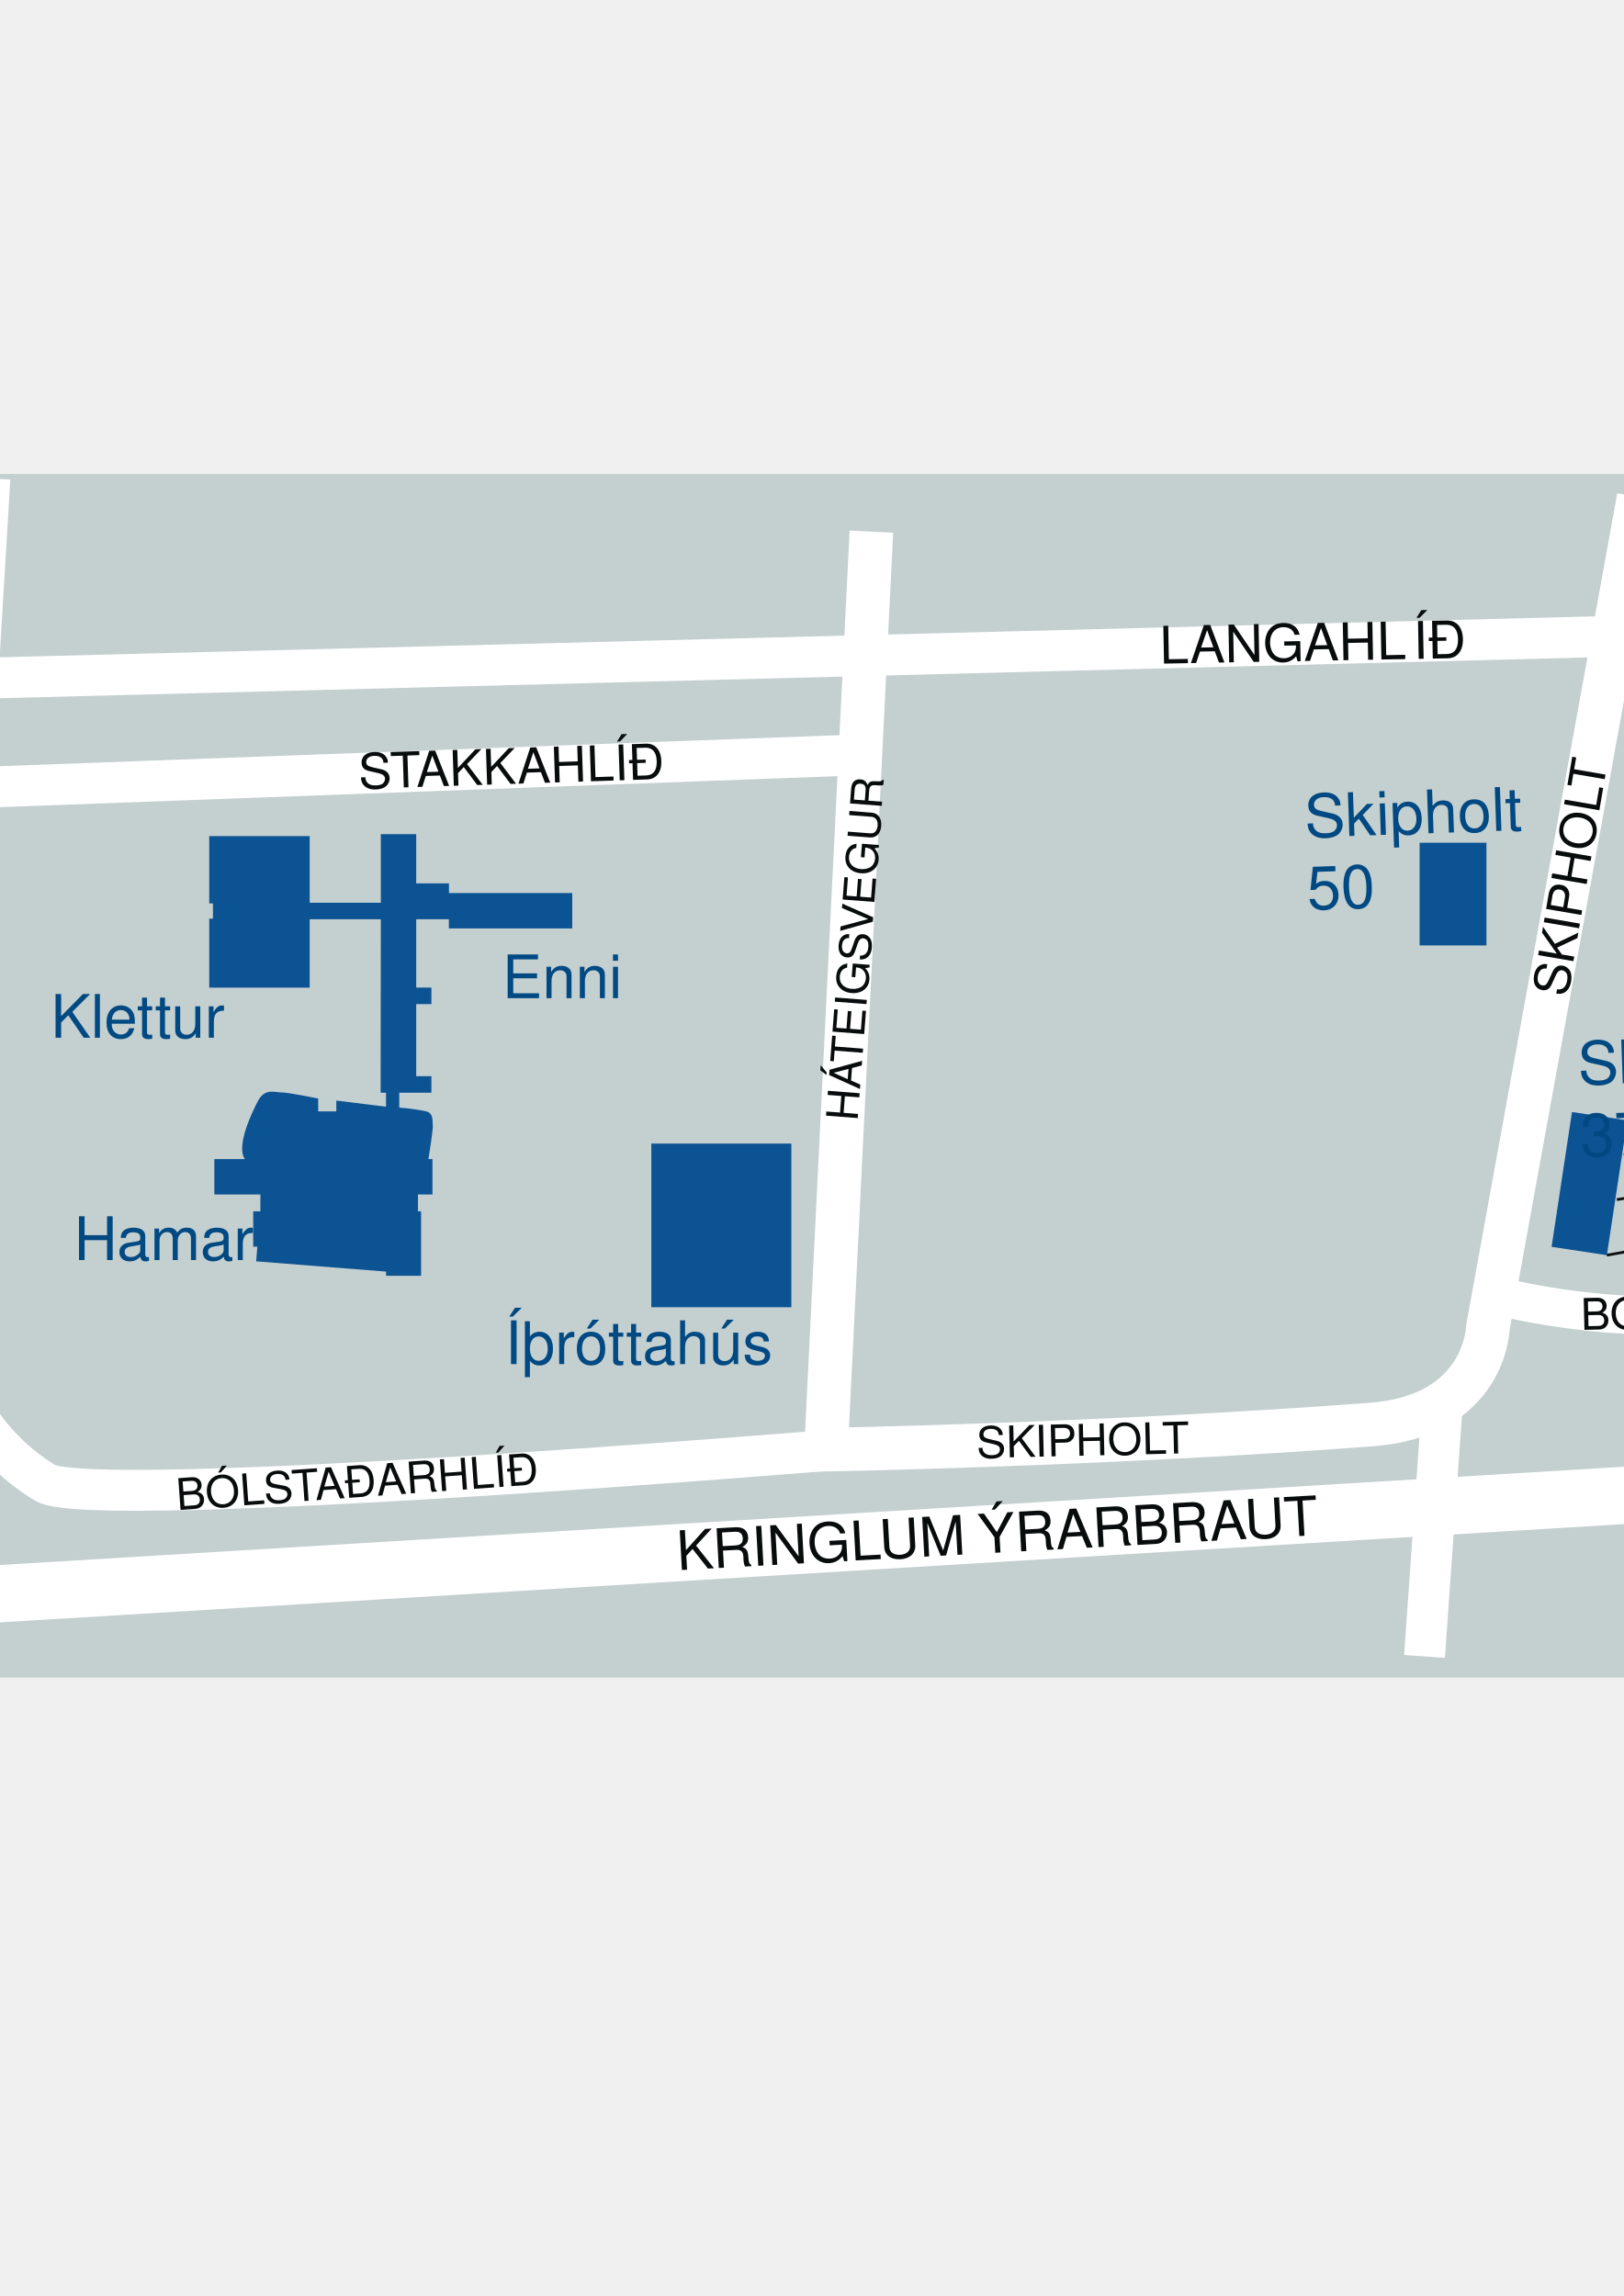
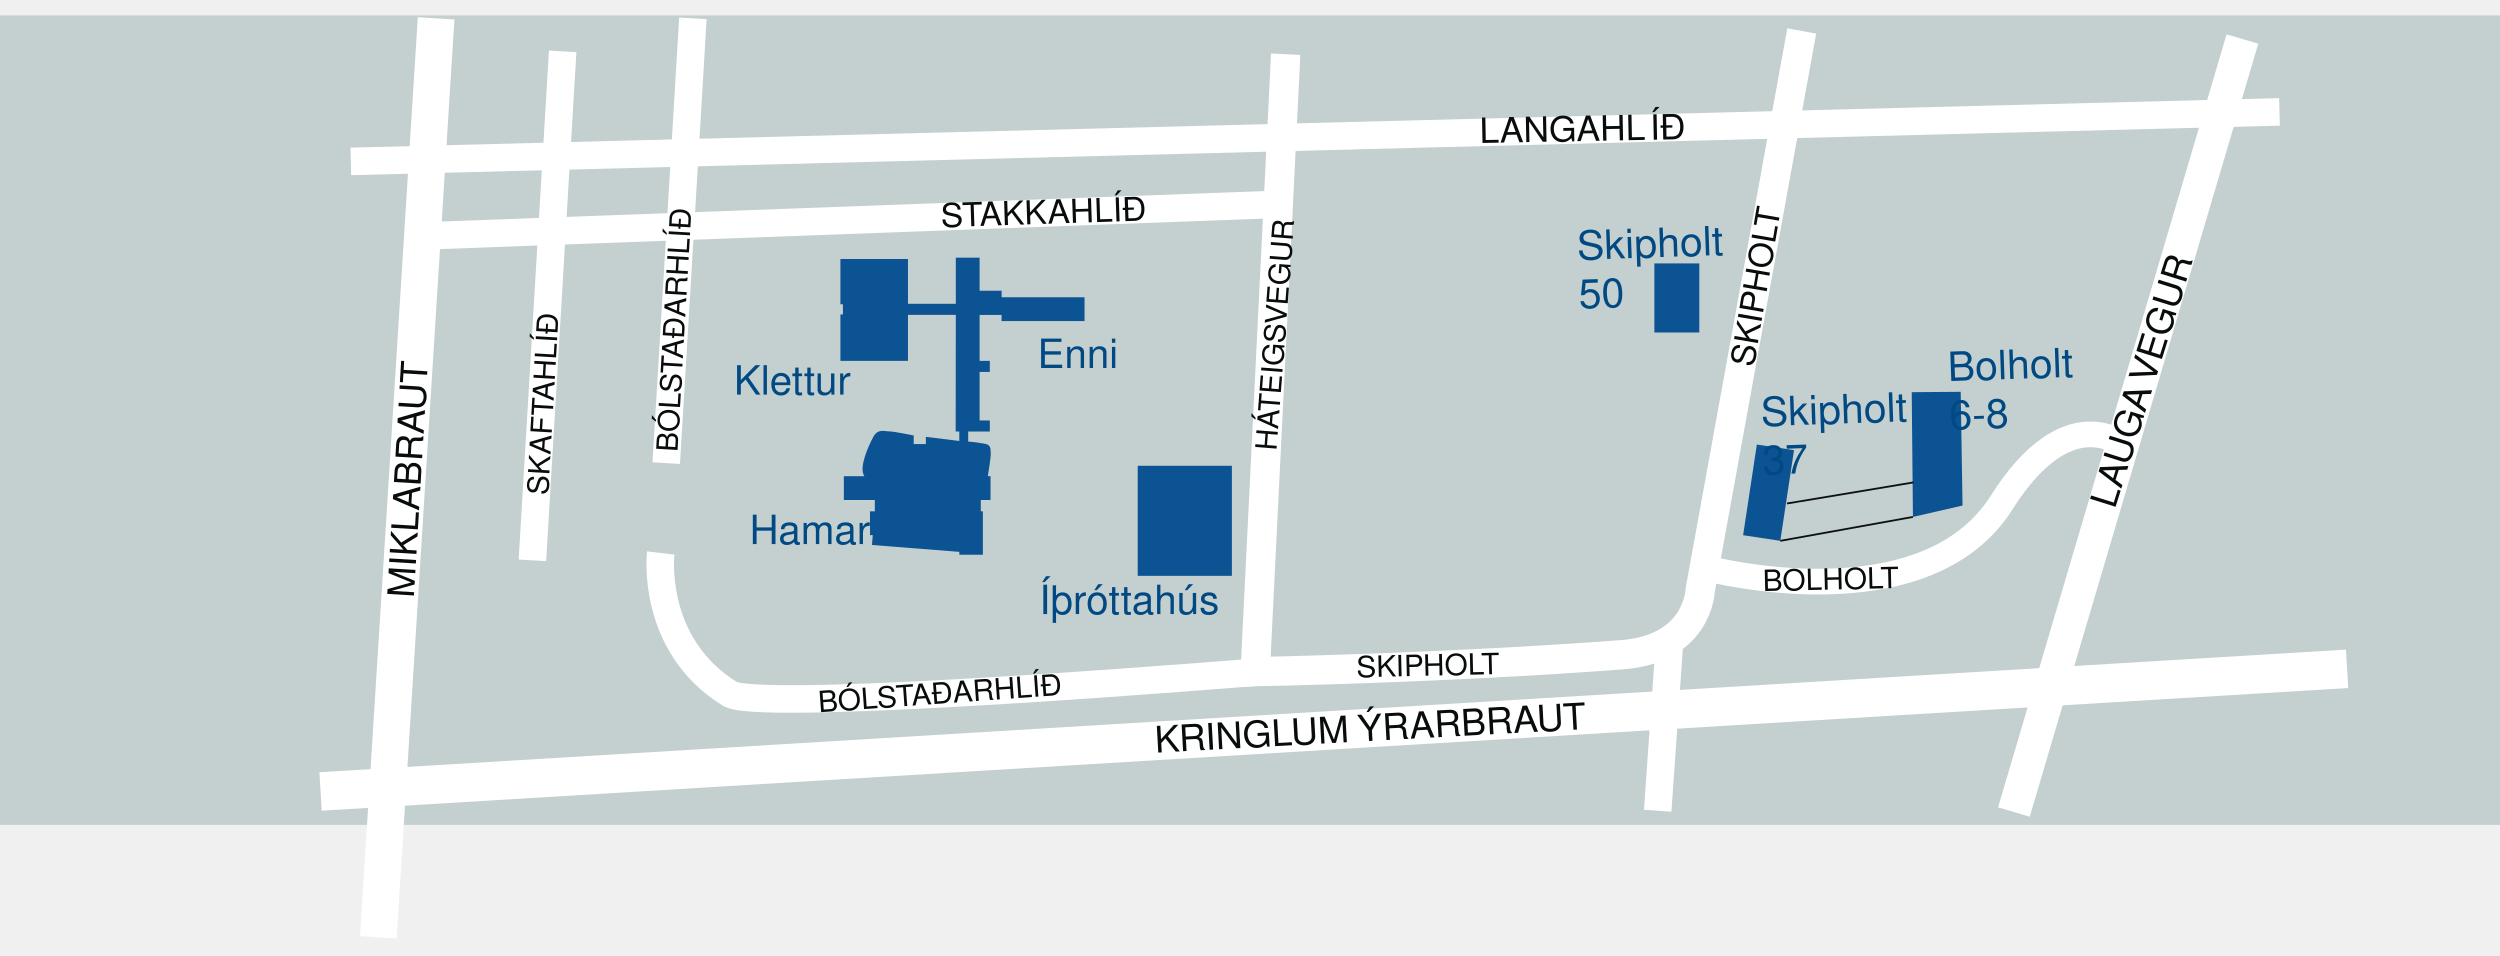
- <svg xmlns="http://www.w3.org/2000/svg" width="744.094" height="1052.362" id="svg10249">
+ <svg xmlns="http://www.w3.org/2000/svg" width="1703.658" height="651.225" id="svg10249" version="1.0">
  <defs id="defs10251">
    </defs>
-   <g id="layer1">
+   <g id="layer1" transform="translate(476.8288,-206.7497)">
    <g transform="matrix(1.25,0,0,-1.25,-799.9338,2666.278)" id="g7630">
      <path d="M 258.484,1517.913 L 1621.41,1517.913 L 1621.41,1959.233 L 258.484,1959.233 L 258.484,1517.913 z" style="fill:#c4cfd0;fill-opacity:1;fill-rule:nonzero;stroke:none" id="path695" />
      <g id="g697" transform="translate(493.239,1839.134)">
        <path d="M 0,0 L 465.164,17.22" style="fill:none;stroke:#ffffff;stroke-width:15;stroke-linecap:butt;stroke-linejoin:miter;stroke-miterlimit:4;stroke-dasharray:none;stroke-opacity:1" id="path699" />
      </g>
      <g id="g701" transform="translate(959.407,1938.073)">
        <path d="M 0,0 L -16.621,-336.61 C -16.621,-336.61 85.593,-334.78 183.333,-327.39 C 225.213,-324.22 225.993,-292.05 225.993,-292.05 L 281.333,12.67" style="fill:none;stroke:#ffffff;stroke-width:16;stroke-linecap:butt;stroke-linejoin:miter;stroke-miterlimit:4;stroke-dasharray:none;stroke-opacity:1" id="path703" />
      </g>
      <g id="g705" transform="translate(945.403,1601.354)">
        <path d="M 0,0 C 0,0 -268.707,-22.21 -288.707,-12.21 C -332.707,14.79 -326.707,64.79 -326.707,64.79" style="fill:none;stroke:#ffffff;stroke-width:15;stroke-linecap:butt;stroke-linejoin:miter;stroke-miterlimit:4;stroke-dasharray:none;stroke-opacity:1" id="path707" />
        <g id="g709" transform="translate(555.787,305.27)">
          <path d="M 0,0 L -1051.449,-27" style="fill:none;stroke:#ffffff;stroke-width:15;stroke-linecap:butt;stroke-linejoin:miter;stroke-miterlimit:4;stroke-dasharray:none;stroke-opacity:1" id="path711" />
        </g>
      </g>
      <g id="g713" transform="translate(1415.69,1725.134)">
        <path d="M 0,0 C 0,0 -30,25.5 -65.99,-31.5 C -108.36,-98.58 -226.7,-67.34 -226.7,-67.34" style="fill:none;stroke:#ffffff;stroke-width:14;stroke-linecap:butt;stroke-linejoin:miter;stroke-miterlimit:4;stroke-dasharray:none;stroke-opacity:1" id="path715" />
      </g>
      <g id="g717" transform="translate(1538.06,1603.014)">
        <path d="M 0,0 L -1104.817,-66.87" style="fill:none;stroke:#ffffff;stroke-width:21;stroke-linecap:butt;stroke-linejoin:miter;stroke-miterlimit:4;stroke-dasharray:none;stroke-opacity:1" id="path719" />
      </g>
      <g id="g721" transform="translate(1168.7,1618.143)">
        <path d="M 0,0 L -6.5,-92.5" style="fill:none;stroke:#ffffff;stroke-width:15;stroke-linecap:butt;stroke-linejoin:miter;stroke-miterlimit:4;stroke-dasharray:none;stroke-opacity:1" id="path723" />
      </g>
      <g id="g725" transform="translate(1229.05,1672.774)">
        <path d="M 0,0 L -20.27,3.06 L -12.79,52.5 L 7.48,49.44 L 0,0" style="fill:#0c5393;fill-opacity:1;fill-rule:nonzero;stroke:none" id="path727" />
      </g>
      <path d="M 1160.4,1786.353 L 1184.9,1786.353 L 1184.9,1824.013 L 1160.4,1824.013 L 1160.4,1786.353 z" style="fill:#0c5393;fill-opacity:1;fill-rule:nonzero;stroke:none" id="path729" />
      <g id="g731" transform="translate(1327.4,1754.023)">
        <path d="M 0,0 L 1,-62 L -26.04,-68.21 L -26.7,-0.21 L 0,0" style="fill:#0c5393;fill-opacity:1;fill-rule:nonzero;stroke:none" id="path733" />
      </g>
      <path d="M 878.736,1653.694 L 930.069,1653.694 L 930.069,1713.694 L 878.736,1713.694 L 878.736,1653.694 z" style="fill:#0c5393;fill-opacity:1;fill-rule:nonzero;stroke:none" id="path735" />
      <g id="g737" transform="translate(786.308,1732.353)">
        <path d="M 0,0 L 11.8,0 L 11.8,6.05 L 6.226,6.05 L 6.226,32.49 L 11.8,32.49 L 11.8,38.54 L 6.226,38.54 L 6.226,63.59 L 18.205,63.59 L 18.205,60.24 L 63.435,60.24 L 63.435,73.21 L 18.234,73.21 L 18.234,76.76 L 6.226,76.76 L 6.226,94.8 L -6.743,94.8 L -6.743,69.65 L -32.819,69.65 L -32.819,94.08 L -69.653,94.08 L -69.653,69.41 L -68.287,69.41 L -68.287,63.82 L -69.653,63.82 L -69.653,38.53 L -32.819,38.53 L -32.819,63.6 L -6.743,63.6 L -6.815,0 L -4.84,0 L -4.84,-5.14 L -23.063,-2.88 L -23.059,-6.84 L -29.705,-6.84 L -29.707,-2.14 C -29.707,-2.14 -40.553,0.1 -43.104,0.1 C -45.655,0.1 -49.278,1.79 -51.829,-3.1 C -54.327,-7.88 -59.823,-19.68 -56.596,-24.35 L -67.782,-24.35 L -67.782,-37.32 L -50.899,-37.32 L -50.899,-43.5 L -53.528,-43.5 L -53.528,-56.46 L -52.014,-56.46 L -52.454,-61.84 L -4.836,-65.59 L -4.836,-67.14 L 8.013,-67.14 L 8.013,-43.5 L 6.879,-43.5 L 6.879,-37.32 L 12.183,-37.32 L 12.183,-24.35 L 10.715,-24.35 C 11.011,-22.51 12.496,-13.16 12.302,-11.91 C 12.088,-10.53 12.732,-7.45 9.752,-6.81 C 7.697,-6.37 3.546,-5.67 0.015,-5.47" style="fill:#0c5393;fill-opacity:1;fill-rule:nonzero;stroke:none" id="path739" />
      </g>
      <text style="font-size:11.894px" y="-1833.605" x="824.366" transform="matrix(1.008365,3.3143194e-2,3.2570526e-2,-0.9906341,0,0)" id="text741">
        <tspan style="font-size:18.161px;font-variant:normal;font-weight:normal;font-stretch:normal;writing-mode:lr-tb;fill:#080c0c;fill-opacity:1;fill-rule:nonzero;stroke:none;font-family:Helvetica;-inkscape-font-specification:Helvetica" x="824.366 836.842 848.301 860.778 873.254 885.73 898.207 911.682 922.142 927.554" y="-1833.605" id="tspan743">STAKKAHLÍÐ</tspan>
      </text>
      <text style="font-size:11.895px" y="826.791" x="1773.992" transform="matrix(7.7354194e-2,1.005939,0.9882529,-7.5985148e-2,0,0)" id="text745">
        <tspan style="font-size:16.143px;font-variant:normal;font-weight:normal;font-stretch:normal;writing-mode:lr-tb;fill:#080c0c;fill-opacity:1;fill-rule:nonzero;stroke:none;font-family:Helvetica;-inkscape-font-specification:Helvetica" x="1773.992 1785.969 1797.059 1807.245 1818.335 1823.146 1836.028 1847.118 1858.208 1869.298 1882.179 1894.157" y="826.791" id="tspan747">HÁTEIGSVEGUR</tspan>
      </text>
      <text style="font-size:11.895px" y="-1538.376" x="808.885" transform="matrix(1.006324,7.2206376e-2,7.0948836e-2,-0.9886253,0,0)" id="text749">
        <tspan style="font-size:16.143px;font-variant:normal;font-weight:normal;font-stretch:normal;writing-mode:lr-tb;fill:#080c0c;fill-opacity:1;fill-rule:nonzero;stroke:none;font-family:Helvetica;-inkscape-font-specification:Helvetica" x="808.885 819.975 832.857 842.155 853.245 863.431 874.521 886.499 897.588 909.566 921.544 930.842 935.653" y="-1538.376" id="tspan751">BÓLSTAÐARHLÍÐ</tspan>
      </text>
      <text style="font-size:11.894px" y="-1589.064" x="1025.367" transform="matrix(1.008646,2.3174668e-2,2.2778203e-2,-0.9909044,0,0)" id="text753">
        <tspan style="font-size:16.143px;font-variant:normal;font-weight:normal;font-stretch:normal;writing-mode:lr-tb;fill:#080c0c;fill-opacity:1;fill-rule:nonzero;stroke:none;font-family:Helvetica;-inkscape-font-specification:Helvetica" x="1025.367 1036.456 1047.546 1052.357 1063.447 1075.425 1088.307 1097.605" y="-1589.064" id="tspan755">SKIPHOLT</tspan>
        <tspan style="font-size:16.143px;font-variant:normal;font-weight:normal;font-stretch:normal;writing-mode:lr-tb;fill:#080c0c;fill-opacity:1;fill-rule:nonzero;stroke:none;font-family:Helvetica;-inkscape-font-specification:Helvetica" x="1245.926 1257.016 1269.898 1279.196 1291.174 1304.056 1313.354" y="-1631.337" id="tspan757">BOLHOLT</tspan>
      </text>
      <text style="font-size:11.9px" y="905.842" x="1929.986" transform="matrix(0.1707772,0.9943555,0.9768615,-0.1677761,0,0)" id="text759">
        <tspan style="font-size:18.161px;font-variant:normal;font-weight:normal;font-stretch:normal;writing-mode:lr-tb;fill:#080c0c;fill-opacity:1;fill-rule:nonzero;stroke:none;font-family:Helvetica;-inkscape-font-specification:Helvetica" x="1929.986 1942.462 1954.938 1960.35 1972.826 1986.302 2000.794 2011.254" y="905.842" id="tspan761">SKIPHOLT</tspan>
      </text>
      <text style="font-size:11.895px" y="-1519.506" x="964" transform="matrix(1.007387,5.5440883e-2,5.4474497e-2,-0.9896696,0,0)" id="text763">
        <tspan style="font-size:20.178px;font-variant:normal;font-weight:normal;font-stretch:normal;writing-mode:lr-tb;fill:#080c0c;fill-opacity:1;fill-rule:nonzero;stroke:none;font-family:Helvetica;-inkscape-font-specification:Helvetica" x="964 977.862 992.834 998.848 1013.82 1029.922 1041.545 1056.517" y="-1519.506" id="tspan765">KRINGLUM</tspan>
        <tspan style="font-size:20.178px;font-variant:normal;font-weight:normal;font-stretch:normal;writing-mode:lr-tb;fill:#080c0c;fill-opacity:1;fill-rule:nonzero;stroke:none;font-family:Helvetica;-inkscape-font-specification:Helvetica" x="1073.733 1087.595 1102.568 1116.43 1131.402 1145.265 1160.237 1174.1 1189.072" y="-1519.502" id="tspan767">ÝRARBRAUT</tspan>
      </text>
      <text style="font-size:11.894px" y="-1706.924" x="1266.934" transform="matrix(1.008302,3.5051156e-2,3.4442942e-2,-0.9905691,0,0)" id="text769">
        <tspan style="font-size:22.196px;font-variant:normal;font-weight:normal;font-stretch:normal;writing-mode:lr-tb;fill:#004982;fill-opacity:1;fill-rule:nonzero;stroke:none;font-family:Helvetica;-inkscape-font-specification:Helvetica" x="1266.934 1281.982 1293.325 1298.496 1311.082 1323.667 1336.252 1341.424" y="-1706.924" id="tspan771">Skipholt</tspan>
        <tspan style="font-size:22.196px;font-variant:normal;font-weight:normal;font-stretch:normal;writing-mode:lr-tb;fill:#004982;fill-opacity:1;fill-rule:nonzero;stroke:none;font-family:Helvetica;-inkscape-font-specification:Helvetica" x="1266.927 1292.586 1305.171" y="-1680.293" id="tspan773">37</tspan>
        <tspan style="font-size:22.196px;font-variant:normal;font-weight:normal;font-stretch:normal;writing-mode:lr-tb;fill:#004982;fill-opacity:1;fill-rule:nonzero;stroke:none;font-family:Helvetica;-inkscape-font-specification:Helvetica" x="1170.782 1185.831 1197.173 1202.345 1214.93 1227.515 1240.101 1245.272" y="-1801.859" id="tspan775">Skipholt</tspan>
        <tspan style="font-size:22.196px;font-variant:normal;font-weight:normal;font-stretch:normal;writing-mode:lr-tb;fill:#004982;fill-opacity:1;fill-rule:nonzero;stroke:none;font-family:Helvetica;-inkscape-font-specification:Helvetica" x="1170.784 1183.37" y="-1775.217" id="tspan777">50</tspan>
        <tspan style="font-size:22.196px;font-variant:normal;font-weight:normal;font-stretch:normal;writing-mode:lr-tb;fill:#004982;fill-opacity:1;fill-rule:nonzero;stroke:none;font-family:Helvetica;-inkscape-font-specification:Helvetica" x="1368.68 1383.729 1396.315 1401.486 1414.072 1426.657 1431.829" y="-1728.168" id="tspan779">Bolholt</tspan>
        <tspan style="font-size:22.196px;font-variant:normal;font-weight:normal;font-stretch:normal;writing-mode:lr-tb;fill:#004982;fill-opacity:1;fill-rule:nonzero;stroke:none;font-family:Helvetica;-inkscape-font-specification:Helvetica" x="1368.683 1381.512 1394.097 1401.733" y="-1701.537" id="tspan781">6-8</tspan>
      </text>
      <text y="-1671.004" x="667.08" transform="scale(1,-1)" id="text783">
        <tspan style="font-size:22px;font-variant:normal;font-weight:normal;font-stretch:normal;writing-mode:lr-tb;fill:#004982;fill-opacity:1;fill-rule:nonzero;stroke:none;font-family:Helvetica;-inkscape-font-specification:Helvetica" x="667.08 682.964 695.196 713.522 725.754" y="-1671.004" id="tspan785">Hamar</tspan>
        <tspan style="font-size:22px;font-variant:normal;font-weight:normal;font-stretch:normal;writing-mode:lr-tb;fill:#004982;fill-opacity:1;fill-rule:nonzero;stroke:none;font-family:Helvetica;-inkscape-font-specification:Helvetica" x="658.581 673.255 678.139 690.371 696.487 702.603 714.835" y="-1752.505" id="tspan787">Klettur</tspan>
        <tspan style="font-size:22px;font-variant:normal;font-weight:normal;font-stretch:normal;writing-mode:lr-tb;fill:#004982;fill-opacity:1;fill-rule:nonzero;stroke:none;font-family:Helvetica;-inkscape-font-specification:Helvetica" x="825.082 831.198 843.43 850.756 862.988 869.104 875.22 887.452 899.684 911.916" y="-1632.845" id="tspan789">Íþróttahús</tspan>
        <tspan style="font-size:22px;font-variant:normal;font-weight:normal;font-stretch:normal;writing-mode:lr-tb;fill:#004982;fill-opacity:1;fill-rule:nonzero;stroke:none;font-family:Helvetica;-inkscape-font-specification:Helvetica" x="824.081 838.755 850.987 863.219" y="-1767.005" id="tspan791">Enni</tspan>
      </text>
      <text style="font-size:11.894px" y="-1885.912" x="1090.877" transform="matrix(1.00873,1.9009412e-2,1.8685981e-2,-0.9909934,0,0)" id="text793">
        <tspan style="font-size:19.169px;font-variant:normal;font-weight:normal;font-stretch:normal;writing-mode:lr-tb;fill:#080c0c;fill-opacity:1;fill-rule:nonzero;stroke:none;font-family:Helvetica;-inkscape-font-specification:Helvetica" x="1090.877 1101.918 1115.088 1129.312 1144.609 1157.778 1172.002" y="-1885.912" id="tspan795">LANGAHL</tspan>
        <tspan style="font-size:19.169px;font-variant:normal;font-weight:normal;font-stretch:normal;writing-mode:lr-tb;fill:#080c0c;fill-opacity:1;fill-rule:nonzero;stroke:none;font-family:Helvetica;-inkscape-font-specification:Helvetica" x="1183.051 1188.764" y="-1885.91" id="tspan797">ÍÐ</tspan>
      </text>
      <g id="g799" transform="translate(1480.99,1946.343)">
        <path d="M 0,0 L -124.59,-421.42" style="fill:none;stroke:#ffffff;stroke-width:18;stroke-linecap:butt;stroke-linejoin:miter;stroke-miterlimit:4;stroke-dasharray:none;stroke-opacity:1" id="path801" />
      </g>
      <g id="g803" transform="translate(1301.7,1704.644)">
        <path d="M 0,0 L -69,-11.5" style="fill:none;stroke:#0e1111;stroke-width:1;stroke-linecap:butt;stroke-linejoin:miter;stroke-miterlimit:4;stroke-dasharray:none;stroke-opacity:1" id="path805" />
        <g id="g807" transform="translate(-72.65,-31.87)">
          <path d="M 0,0 L 72.31,13.04" style="fill:none;stroke:#0e1111;stroke-width:1;stroke-linecap:butt;stroke-linejoin:miter;stroke-miterlimit:4;stroke-dasharray:none;stroke-opacity:1" id="path809" />
        </g>
      </g>
      <g id="g811" transform="translate(496.239,1957.623)">
        <path d="M 0,0 L -31.498,-500.98" style="fill:none;stroke:#ffffff;stroke-width:20;stroke-linecap:butt;stroke-linejoin:miter;stroke-miterlimit:4;stroke-dasharray:none;stroke-opacity:1" id="path813" />
      </g>
      <text style="font-size:11.895px" y="388.856" x="1652.652" transform="matrix(6.0099112e-2,1.00712,0.9894077,-5.9033613e-2,0,0)" id="text815">
        <tspan style="font-size:20.178px;font-variant:normal;font-weight:normal;font-stretch:normal;writing-mode:lr-tb;fill:#080c0c;fill-opacity:1;fill-rule:nonzero;stroke:none;font-family:Helvetica;-inkscape-font-specification:Helvetica" x="1652.652 1669.865 1675.878 1689.74 1701.363 1715.226 1729.088 1744.06 1757.923 1772.895" y="388.856" id="tspan817">MIKLABRAUT</tspan>
      </text>
      <g id="g819" transform="translate(565.235,1939.623)">
        <path d="M 0,0 L -16.499,-277.49" style="fill:none;stroke:#ffffff;stroke-width:15;stroke-linecap:butt;stroke-linejoin:miter;stroke-miterlimit:4;stroke-dasharray:none;stroke-opacity:1" id="path821" />
        <g id="g823" transform="translate(71.004,18)">
          <path d="M 0,0 L -14.543,-242.48" style="fill:none;stroke:#ffffff;stroke-width:15;stroke-linecap:butt;stroke-linejoin:miter;stroke-miterlimit:4;stroke-dasharray:none;stroke-opacity:1" id="path825" />
        </g>
      </g>
      <text style="font-size:11.895px" y="462.51" x="1711.587" transform="matrix(5.8206066e-2,1.007233,0.9895155,-5.717154e-2,0,0)" id="text827">
        <tspan style="font-size:16.143px;font-variant:normal;font-weight:normal;font-stretch:normal;writing-mode:lr-tb;fill:#080c0c;fill-opacity:1;fill-rule:nonzero;stroke:none;font-family:Helvetica;-inkscape-font-specification:Helvetica" x="1711.587 1722.677 1733.767 1744.857 1755.043 1765.229 1776.319 1788.297 1797.595 1802.406" y="462.51" id="tspan829">SKAFTAHLÍÐ</tspan>
        <tspan style="font-size:16.143px;font-variant:normal;font-weight:normal;font-stretch:normal;writing-mode:lr-tb;fill:#080c0c;fill-opacity:1;fill-rule:nonzero;stroke:none;font-family:Helvetica;-inkscape-font-specification:Helvetica" x="1738.871 1749.961 1762.843 1772.141 1783.231 1793.417 1804.507 1816.485 1827.575 1839.553 1851.531 1860.829 1865.639" y="532.15" id="tspan831">BÓLSTAÐARHLÍÐ</tspan>
      </text>
      <text style="font-size:11.913px" y="848.99" x="2016.523" transform="matrix(0.3016865,0.9627503,0.9458211,-0.2963689,0,0)" id="text833">
        <tspan style="font-size:20.178px;font-variant:normal;font-weight:normal;font-stretch:normal;writing-mode:lr-tb;fill:#080c0c;fill-opacity:1;fill-rule:nonzero;stroke:none;font-family:Helvetica;-inkscape-font-specification:Helvetica" x="2016.523 2028.145 2042.008 2056.98 2073.082" y="848.99" id="tspan835">LAUGA</tspan>
        <tspan style="font-size:20.178px;font-variant:normal;font-weight:normal;font-stretch:normal;writing-mode:lr-tb;fill:#080c0c;fill-opacity:1;fill-rule:nonzero;stroke:none;font-family:Helvetica;-inkscape-font-specification:Helvetica" x="2086.947 2100.809 2114.672 2130.774 2145.746" y="848.994" id="tspan837">VEGUR</tspan>
      </text>
    </g>
  </g>
</svg>
